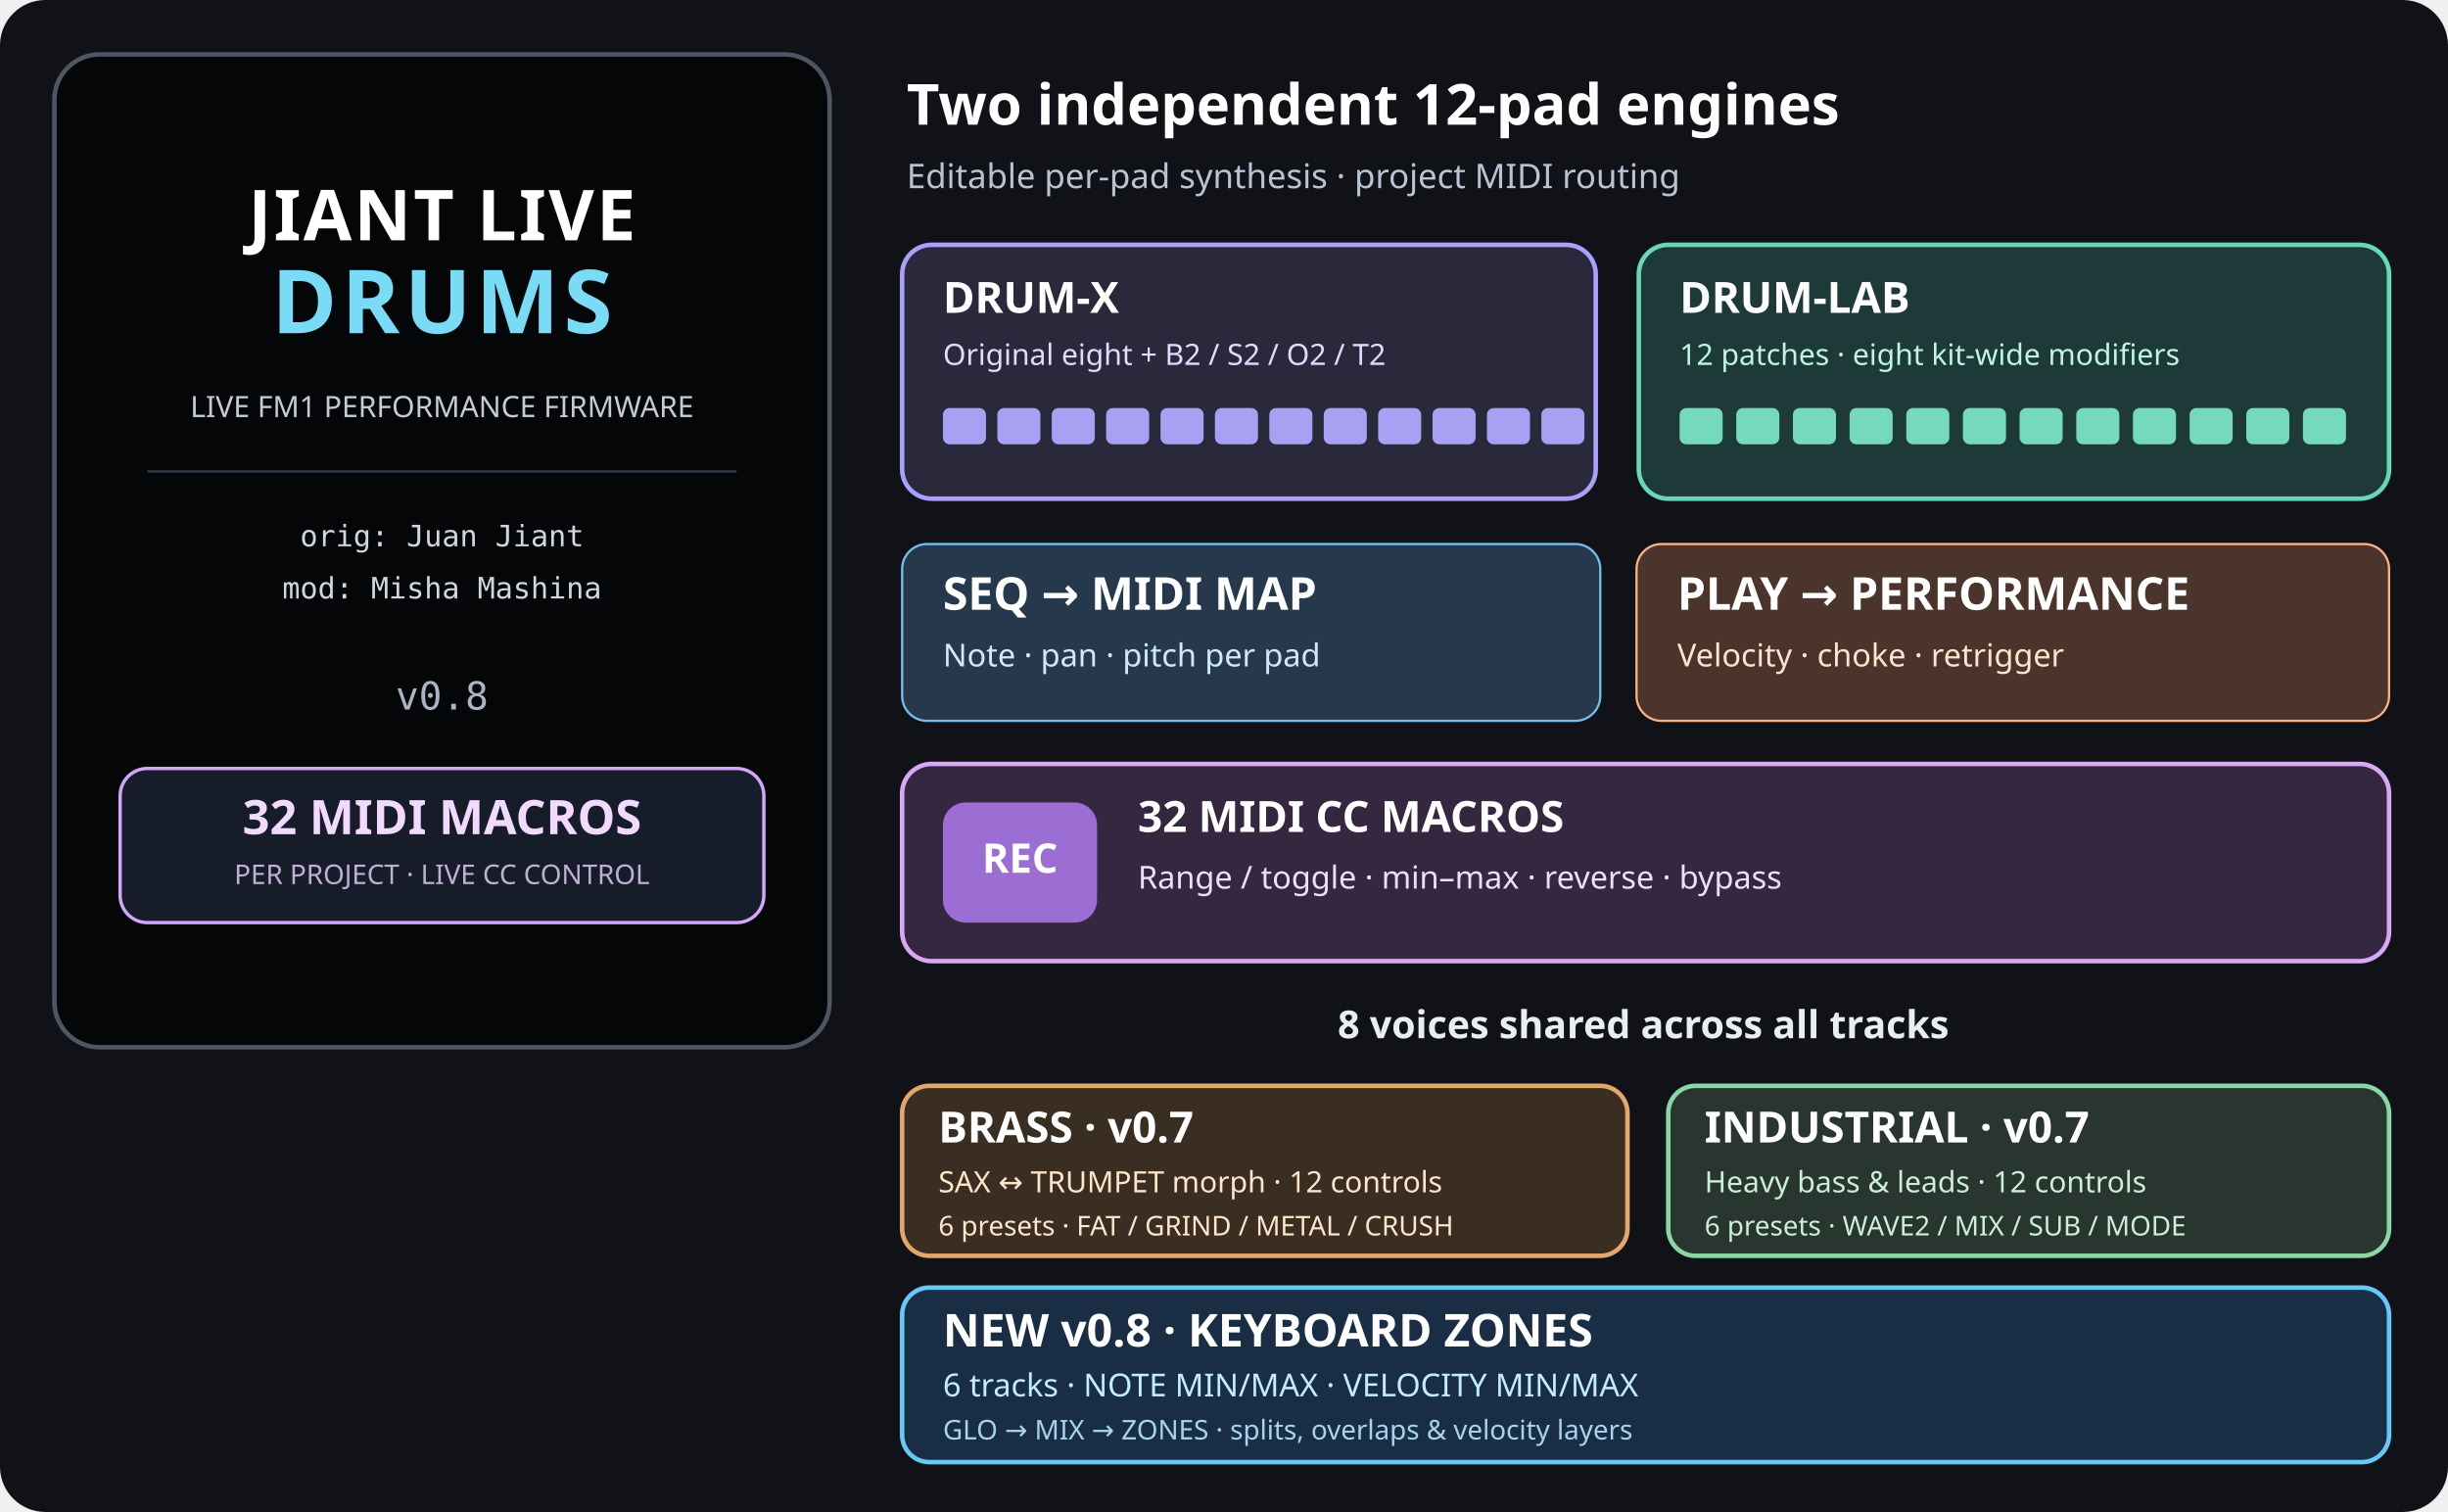
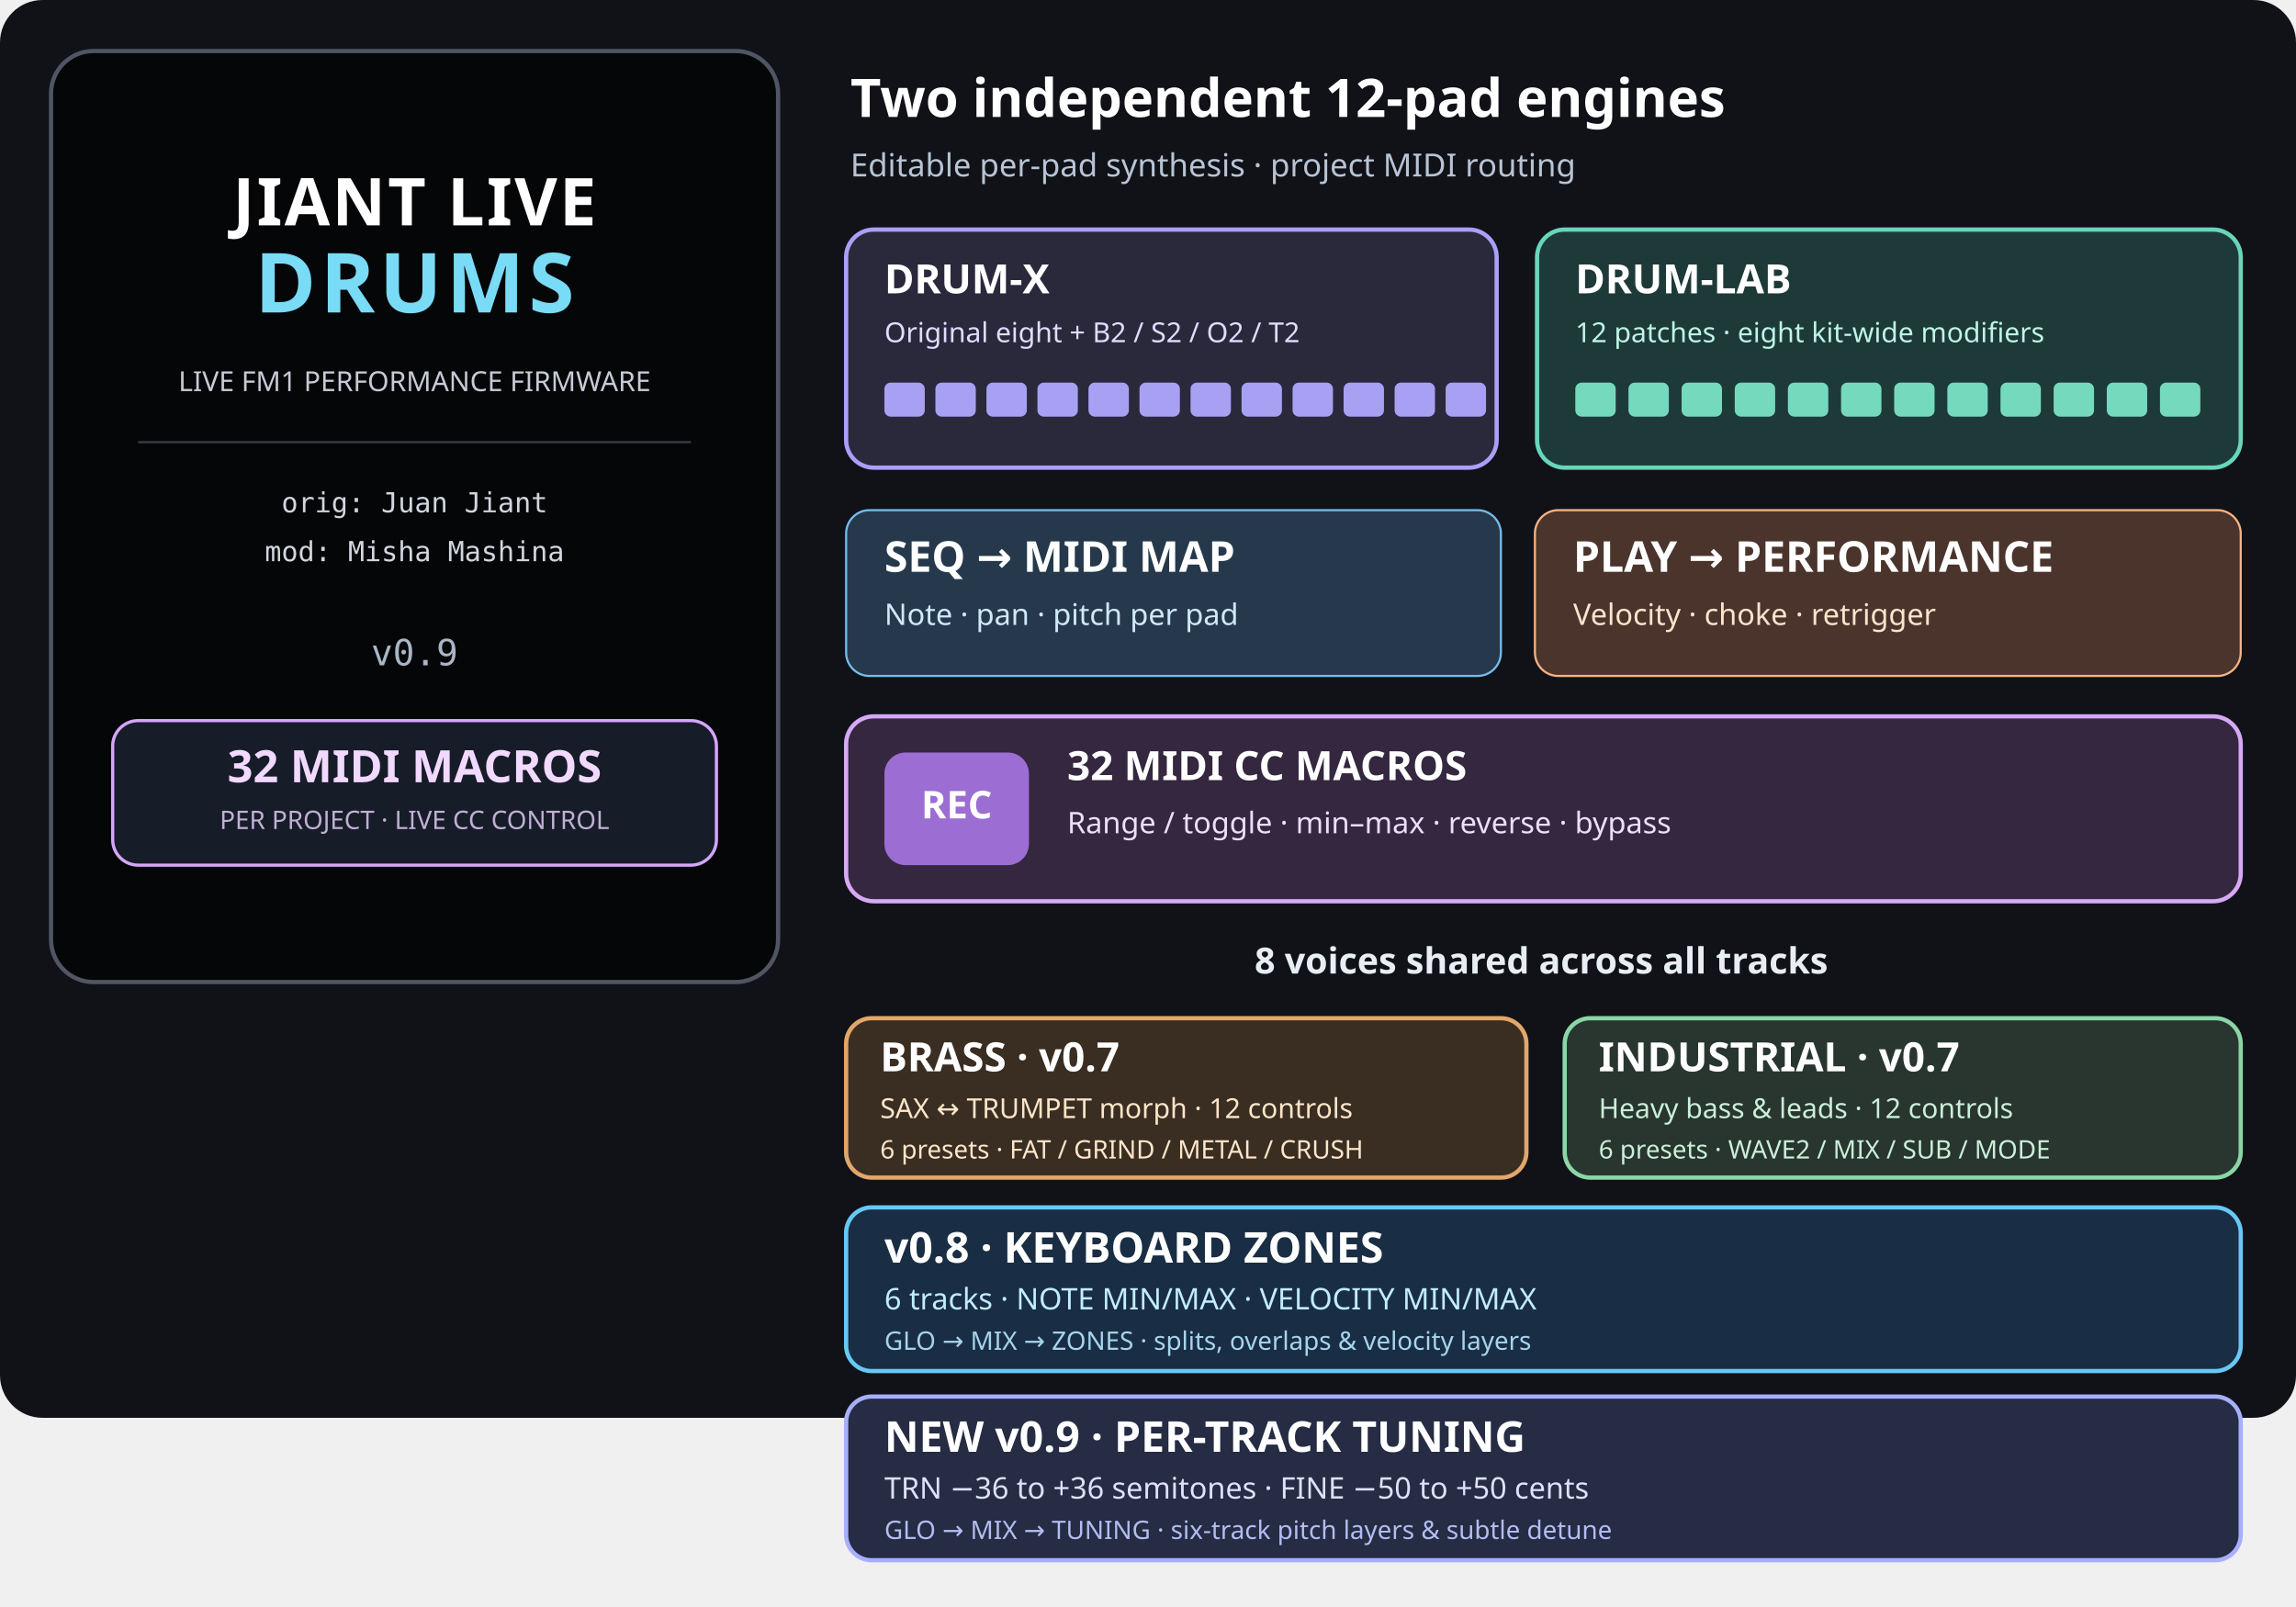
- <svg xmlns="http://www.w3.org/2000/svg" width="1080" height="667" viewBox="0 0 1080 667" role="img" aria-labelledby="title description">
+ <svg xmlns="http://www.w3.org/2000/svg" width="1080" height="756" viewBox="0 0 1080 756" role="img" aria-labelledby="title description">
  <rect width="1080" height="667" rx="20" fill="#101218" />
  <rect x="24" y="24" width="342" height="438" rx="20" fill="#050608" stroke="#505563" stroke-width="2" />
  <text x="195" y="106" text-anchor="middle" fill="#fff" font-family="sans-serif" font-size="31" font-weight="bold" letter-spacing="1">JIANT LIVE</text>
  <text x="195" y="147" text-anchor="middle" fill="#79dbf5" font-family="sans-serif" font-size="39" font-weight="bold" letter-spacing="2">DRUMS</text>
  <text x="195" y="184" text-anchor="middle" fill="#c6cbd6" font-family="sans-serif" font-size="13">LIVE FM1 PERFORMANCE FIRMWARE</text>
  <path d="M65 208 H325" stroke="#353d48" />
  <text x="195" y="241" text-anchor="middle" fill="#d1d6df" font-family="monospace" font-size="13">orig: Juan Jiant</text>
  <text x="195" y="264" text-anchor="middle" fill="#d1d6df" font-family="monospace" font-size="13">mod: Misha Mashina</text>
-   <text x="195" y="313" text-anchor="middle" fill="#aab5c5" font-family="monospace" font-size="17">v0.8</text>
+   <text x="195" y="313" text-anchor="middle" fill="#aab5c5" font-family="monospace" font-size="17">v0.9</text>
  <rect x="53" y="339" width="284" height="68" rx="12" fill="#171c29" stroke="#d4a6fa" stroke-width="1.5" />
  <text x="195" y="368" text-anchor="middle" fill="#f1d9ff" font-family="sans-serif" font-size="21" font-weight="bold">32 MIDI MACROS</text>
  <text x="195" y="390" text-anchor="middle" fill="#c1b0d6" font-family="sans-serif" font-size="12">PER PROJECT · LIVE CC CONTROL</text>
  <text x="400" y="55" fill="#fff" font-family="sans-serif" font-size="25" font-weight="bold">Two independent 12-pad engines</text>
  <text x="400" y="83" fill="#b8c4d4" font-family="sans-serif" font-size="15">Editable per-pad synthesis · project MIDI routing</text>
  <rect x="398" y="108" width="306" height="112" rx="13" fill="#2a293c" stroke="#aaa0fb" stroke-width="2" />
  <text x="416" y="138" fill="#fff" font-family="sans-serif" font-size="19" font-weight="bold">DRUM-X</text>
  <text x="416" y="161" fill="#e1dcff" font-family="sans-serif" font-size="13">Original eight + B2 / S2 / O2 / T2</text>
  <g fill="#a8a0f3">
    <rect x="416" y="180" width="19" height="16" rx="3" />
    <rect x="440" y="180" width="19" height="16" rx="3" />
    <rect x="464" y="180" width="19" height="16" rx="3" />
    <rect x="488" y="180" width="19" height="16" rx="3" />
    <rect x="512" y="180" width="19" height="16" rx="3" />
    <rect x="536" y="180" width="19" height="16" rx="3" />
    <rect x="560" y="180" width="19" height="16" rx="3" />
    <rect x="584" y="180" width="19" height="16" rx="3" />
    <rect x="608" y="180" width="19" height="16" rx="3" />
    <rect x="632" y="180" width="19" height="16" rx="3" />
    <rect x="656" y="180" width="19" height="16" rx="3" />
    <rect x="680" y="180" width="19" height="16" rx="3" />
  </g>
  <rect x="723" y="108" width="331" height="112" rx="13" fill="#1e3a38" stroke="#68d6ba" stroke-width="2" />
  <text x="741" y="138" fill="#fff" font-family="sans-serif" font-size="19" font-weight="bold">DRUM-LAB</text>
  <text x="741" y="161" fill="#bff5e6" font-family="sans-serif" font-size="13">12 patches · eight kit-wide modifiers</text>
  <g fill="#75d9bd">
    <rect x="741" y="180" width="19" height="16" rx="3" />
    <rect x="766" y="180" width="19" height="16" rx="3" />
    <rect x="791" y="180" width="19" height="16" rx="3" />
    <rect x="816" y="180" width="19" height="16" rx="3" />
    <rect x="841" y="180" width="19" height="16" rx="3" />
    <rect x="866" y="180" width="19" height="16" rx="3" />
    <rect x="891" y="180" width="19" height="16" rx="3" />
    <rect x="916" y="180" width="19" height="16" rx="3" />
    <rect x="941" y="180" width="19" height="16" rx="3" />
    <rect x="966" y="180" width="19" height="16" rx="3" />
    <rect x="991" y="180" width="19" height="16" rx="3" />
    <rect x="1016" y="180" width="19" height="16" rx="3" />
  </g>
  <rect x="398" y="240" width="308" height="78" rx="11" fill="#26394c" stroke="#77bceb" />
  <text x="416" y="269" fill="#fff" font-family="sans-serif" font-size="20" font-weight="bold">SEQ → MIDI MAP</text>
  <text x="416" y="294" fill="#d0e8fb" font-family="sans-serif" font-size="14">Note · pan · pitch per pad</text>
  <rect x="722" y="240" width="332" height="78" rx="11" fill="#4a342c" stroke="#f8b383" />
  <text x="740" y="269" fill="#fff" font-family="sans-serif" font-size="20" font-weight="bold">PLAY → PERFORMANCE</text>
  <text x="740" y="294" fill="#ffe3cc" font-family="sans-serif" font-size="14">Velocity · choke · retrigger</text>
  <rect x="398" y="337" width="656" height="87" rx="13" fill="#34273f" stroke="#d6a8f5" stroke-width="2" />
  <rect x="416" y="354" width="68" height="53" rx="10" fill="#9c6dd3" />
  <text x="450" y="385" text-anchor="middle" fill="#ffffff" font-family="sans-serif" font-size="18" font-weight="bold">REC</text>
  <text x="502" y="367" fill="#ffffff" font-family="sans-serif" font-size="19" font-weight="bold">32 MIDI CC MACROS</text>
  <text x="502" y="392" fill="#eeddfb" font-family="sans-serif" font-size="14">Range / toggle · min–max · reverse · bypass</text>
  <text x="725" y="458" text-anchor="middle" fill="#e9edf4" font-family="sans-serif" font-size="17" font-weight="bold">8 voices shared across all tracks</text>
  <rect x="398" y="479" width="320" height="75" rx="12" fill="#3a2e23" stroke="#e3a66b" stroke-width="2" />
  <text x="414" y="504" fill="#fff" font-family="sans-serif" font-size="19" font-weight="bold">BRASS · v0.7</text>
  <text x="414" y="526" fill="#ffe6c9" font-family="sans-serif" font-size="13">SAX ↔ TRUMPET morph · 12 controls</text>
  <text x="414" y="545" fill="#ffe6c9" font-family="sans-serif" font-size="12">6 presets · FAT / GRIND / METAL / CRUSH</text>
  <rect x="736" y="479" width="318" height="75" rx="12" fill="#28362f" stroke="#8bd6a6" stroke-width="2" />
  <text x="752" y="504" fill="#fff" font-family="sans-serif" font-size="19" font-weight="bold">INDUSTRIAL · v0.7</text>
  <text x="752" y="526" fill="#cbefda" font-family="sans-serif" font-size="13">Heavy bass &amp; leads · 12 controls</text>
  <text x="752" y="545" fill="#cbefda" font-family="sans-serif" font-size="12">6 presets · WAVE2 / MIX / SUB / MODE</text>
  <rect x="398" y="568" width="656" height="77" rx="12" fill="#192e44" stroke="#67c8f5" stroke-width="2" />
-   <text x="416" y="594" fill="#ffffff" font-family="sans-serif" font-size="20" font-weight="bold">NEW v0.8 · KEYBOARD ZONES</text>
+   <text x="416" y="594" fill="#ffffff" font-family="sans-serif" font-size="20" font-weight="bold">v0.8 · KEYBOARD ZONES</text>
  <text x="416" y="616" fill="#c2ecff" font-family="sans-serif" font-size="14">6 tracks · NOTE MIN/MAX · VELOCITY MIN/MAX</text>
  <text x="416" y="635" fill="#a7d4ed" font-family="sans-serif" font-size="12">GLO → MIX → ZONES · splits, overlaps &amp; velocity layers</text>
+   <rect x="398" y="657" width="656" height="77" rx="12" fill="#252c43" stroke="#a7afff" stroke-width="2" />
+   <text x="416" y="683" fill="#ffffff" font-family="sans-serif" font-size="20" font-weight="bold">NEW v0.9 · PER-TRACK TUNING</text>
+   <text x="416" y="705" fill="#e0dfff" font-family="sans-serif" font-size="14">TRN −36 to +36 semitones · FINE −50 to +50 cents</text>
+   <text x="416" y="724" fill="#b3bdf1" font-family="sans-serif" font-size="12">GLO → MIX → TUNING · six-track pitch layers &amp; subtle detune</text>
</svg>
